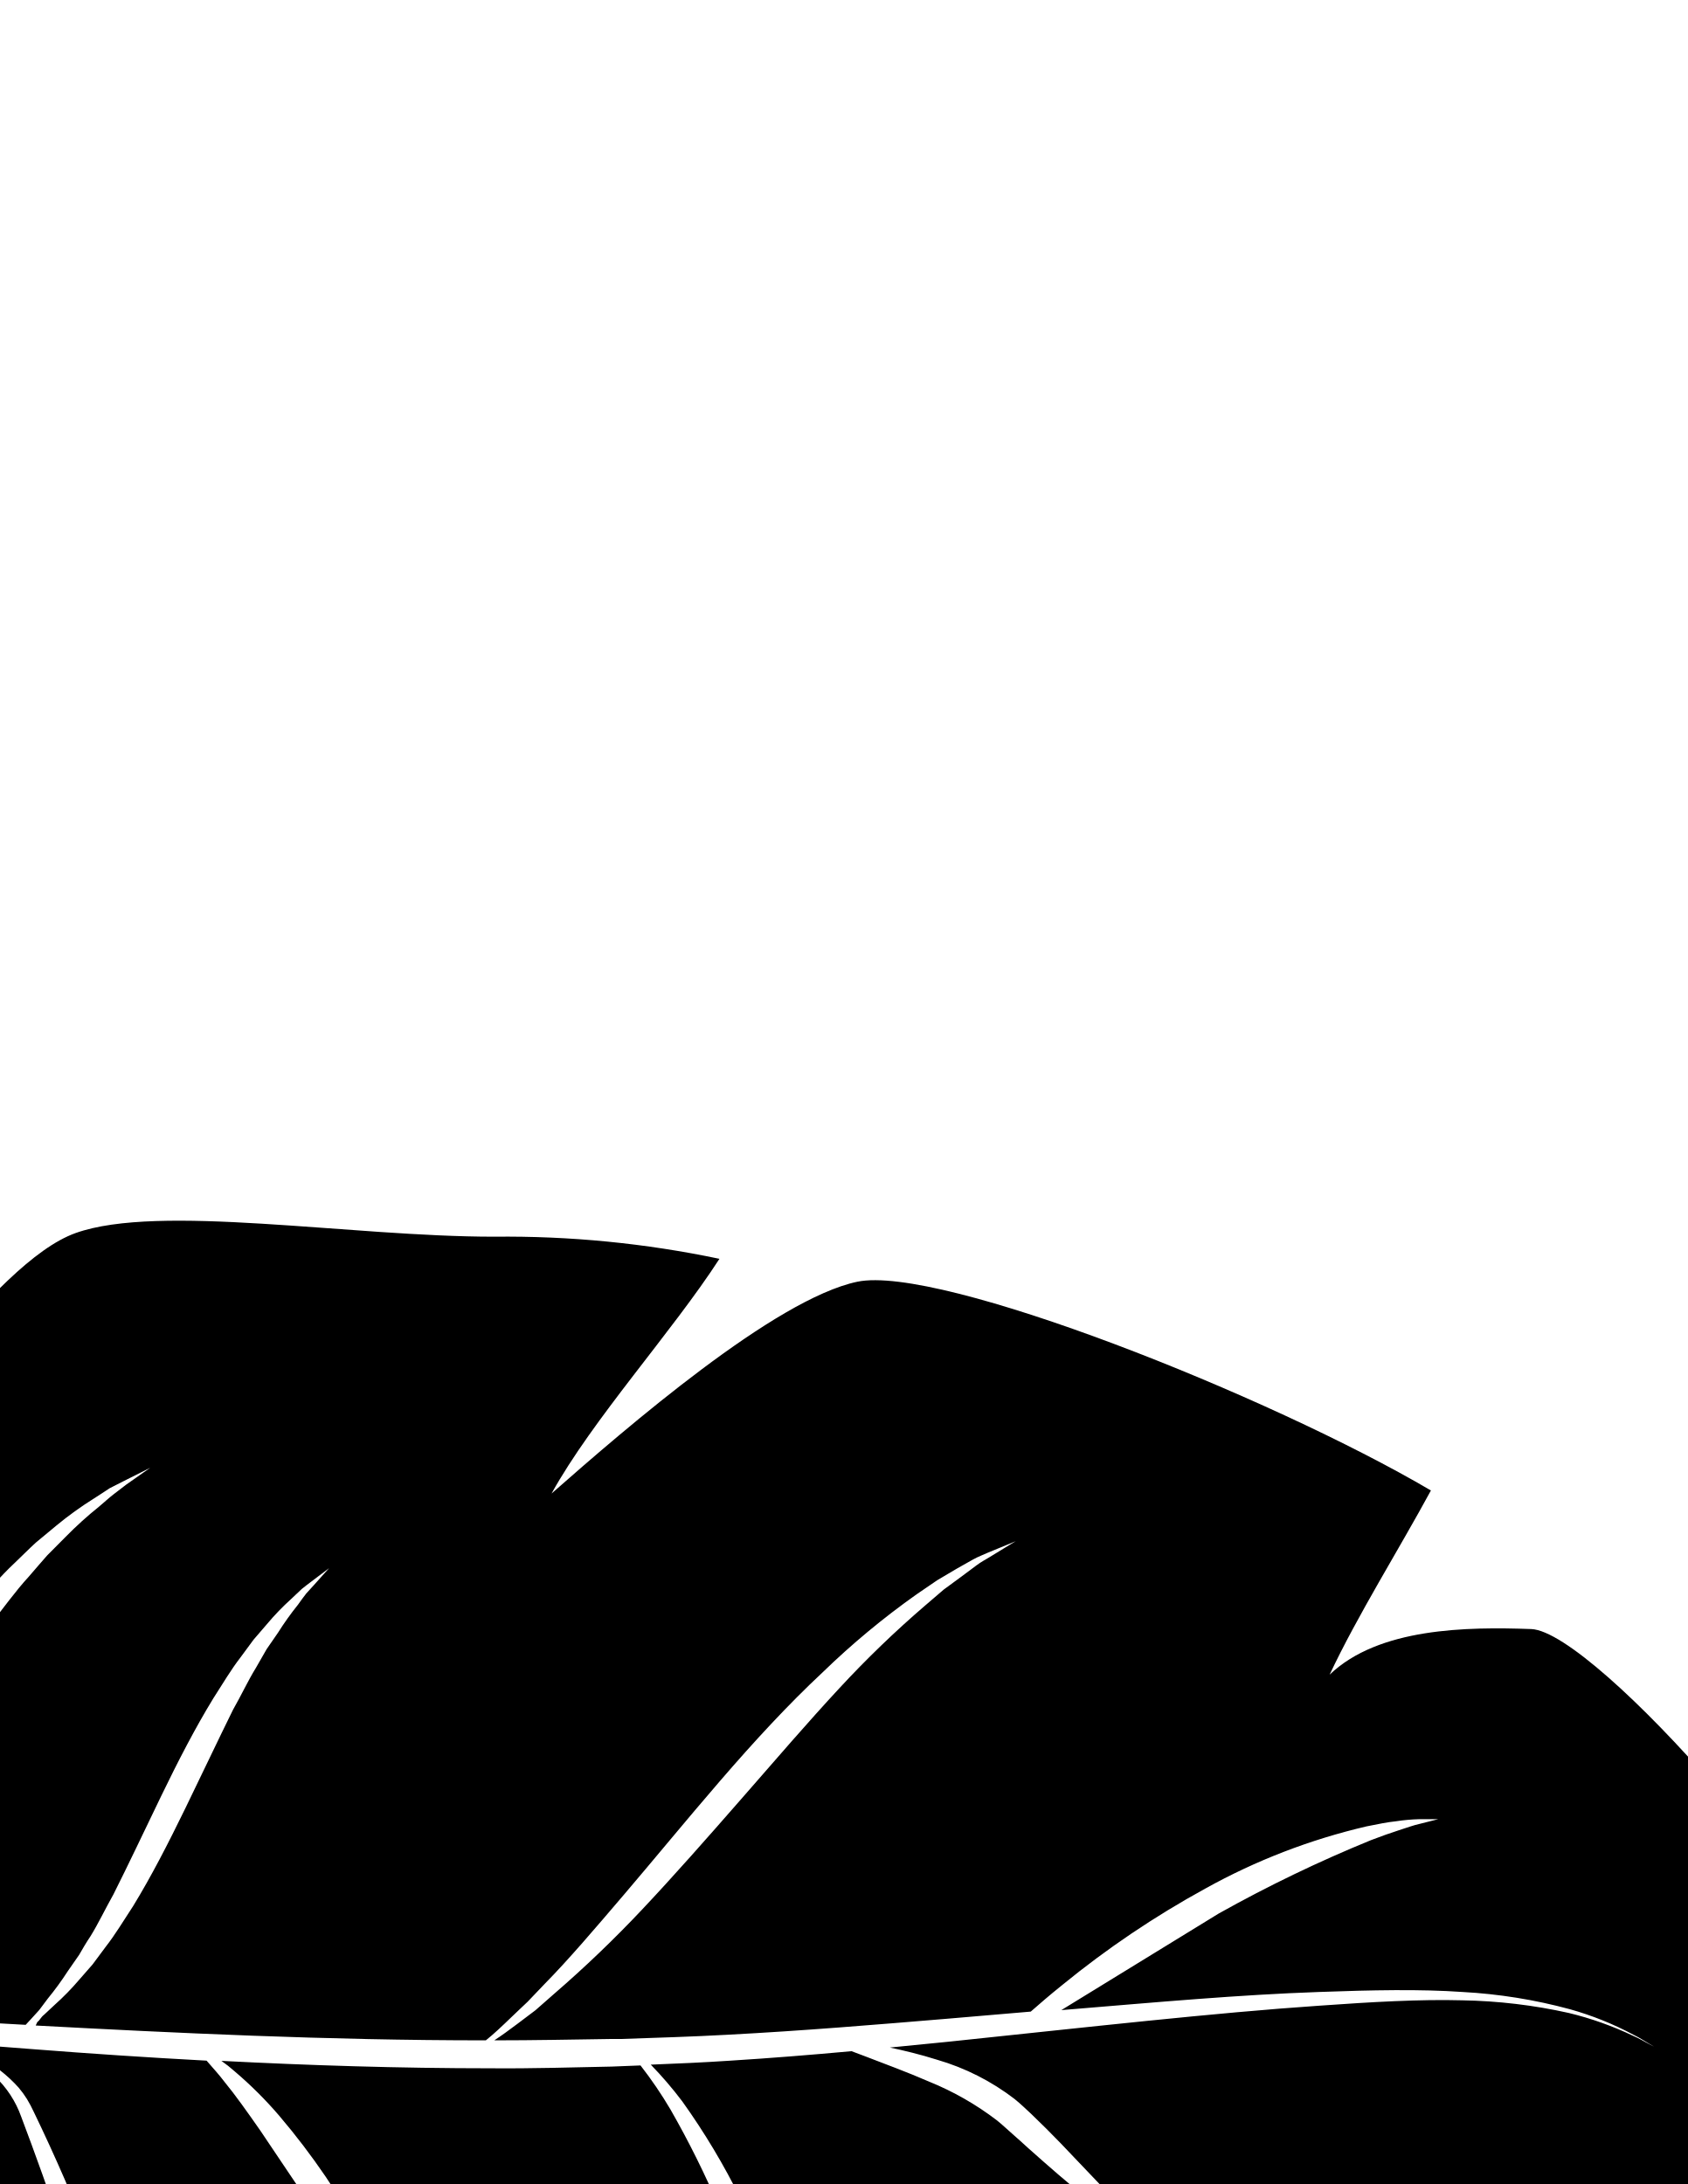
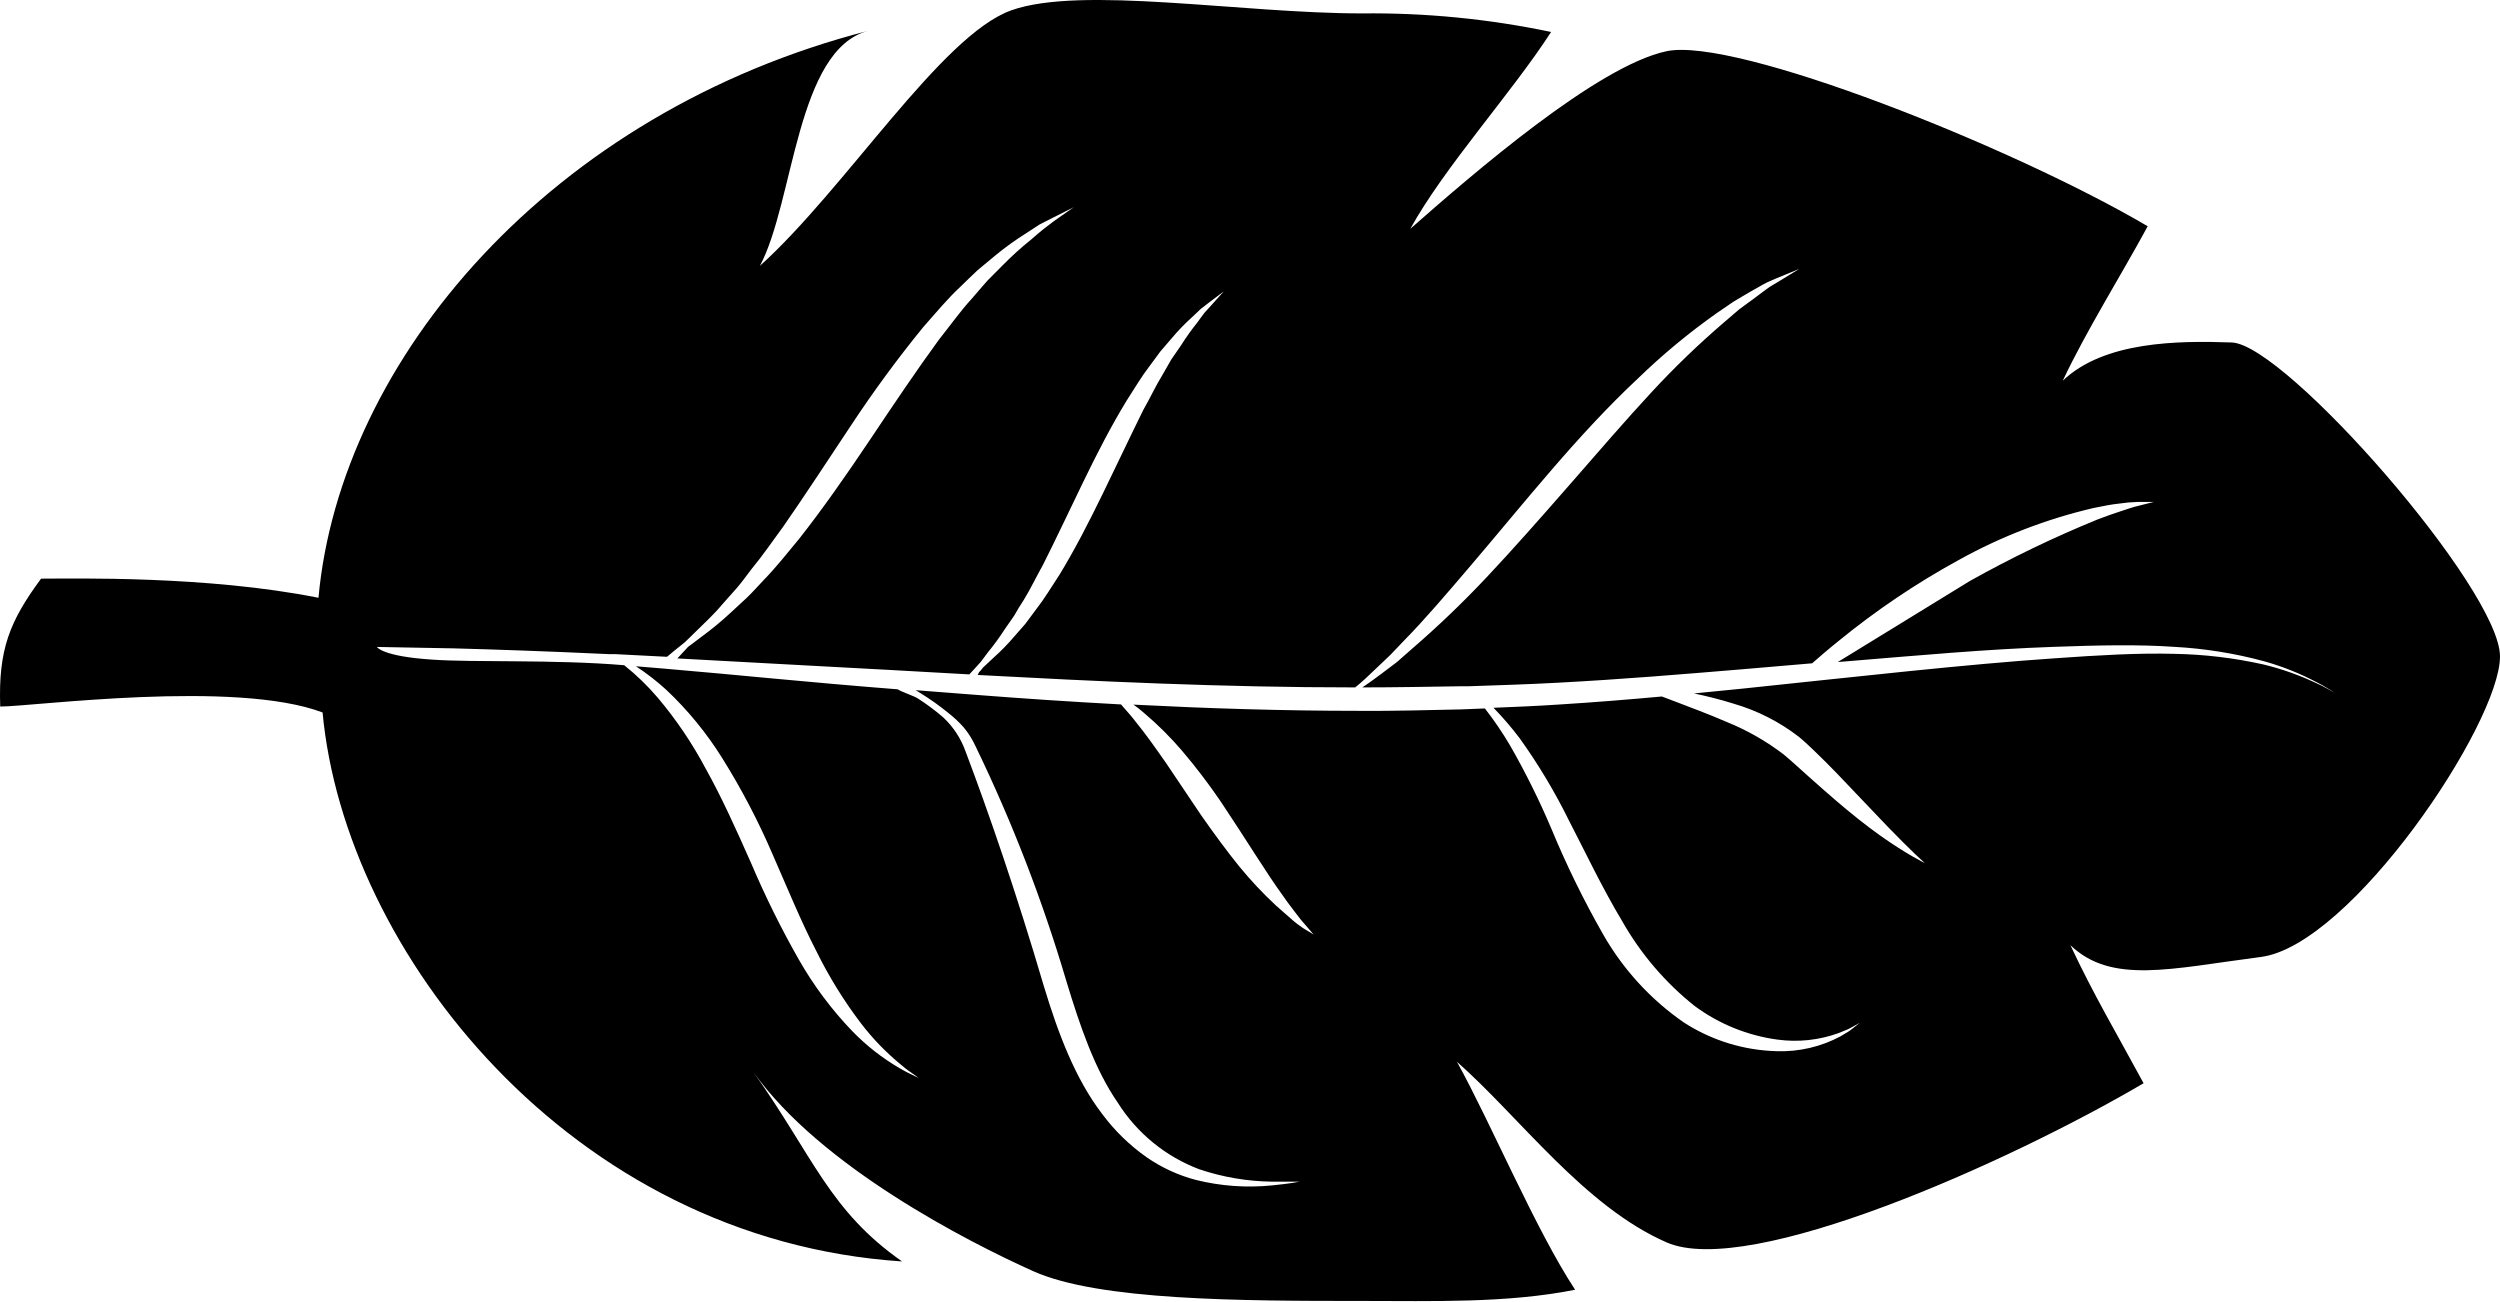
- <svg xmlns="http://www.w3.org/2000/svg" version="1.1" id="svg1" width="816" height="1056" viewBox="0 0 816 1056">
+ <svg xmlns="http://www.w3.org/2000/svg" version="1.1" id="svg1" width="1441.333" height="750.132" viewBox="0 0 1441.333 750.132">
  <defs id="defs1" />
-   <g id="g1">
+   <g id="g1" transform="translate(546.4335,-590.2271)">
    <g id="group-R5">
      <path id="path2" d="m 2201.67,-1097.95 c 272.16,-239.9 549.7,-624.98 906.65,-780.91 356.95,-155.94 1478.27,344.95 2062.29,688.26 -115.81,214.252 -215.49,381.354 -316.41,596.846 178.26,-170.41 433.05,-101.336 823.51,-50.875 390.45,50.461 1034.04,1009.641 1034.04,1299.582 0,289.945 -927.74,1349.217 -1159.78,1357.497 -232.04,8.27 -552.59,5.37 -730.86,-165.45 101.33,215.49 251.89,454.98 367.29,667.99 -583.61,343.3 -1781.45,819.79 -2080.08,756.92 -298.63,-62.87 -835.92,-528.19 -1108.49,-768.09 148.49,268.85 438.02,586.93 608.84,851.23 -268.56,56.44 -542.48,83.35 -816.89,80.24 -522.81,0 -1215.62,121.19 -1517.561,13.23 C -27.723,3340.57 -441.754,2677.96 -812.352,2343.75 -664.277,2621.7 -655.18,3280.18 -342.898,3360.42 -1715.69,3007.61 -2626.89,1939.23 -2721.2,908.504 c -482.68,96.376 -1056.37,82.723 -1199.48,82.723 -135.25,-183.649 -185.3,-305.25 -176.62,-553.008 142.29,0 1015.85,117.469 1393.89,-25.645 95.13,-1030.316 1069.61,-2279.444 2505.691,-2373.744 -315.176,220.46 -384.25,454.98 -641.933,817.72 289.531,-407 924.019,-731.69 1208.175,-859.5 284.157,-127.8 900.447,-129.04 1423.257,-129.04 305.25,0 625.8,-10.35 920.71,48.39 -172.48,263.06 -361.92,716.38 -510.82,985.65 z m -1128.76,-510.82 c -76.176,20.01 -148.265,53.18 -213.012,98.03 -73.886,51.87 -138.964,115.27 -192.746,187.78 C 550.93,-1171.16 476.891,-974.281 416.09,-773.262 297.797,-370.813 174.535,-13.863 76.922,243.82 57.031,299.898 23.98,350.395 -19.449,391.066 c -33.793,29.215 -69.59,56.032 -107.125,80.243 -13.239,10.754 -79.004,32.261 -89.758,41.363 -395.418,31.019 -696.117,62.871 -1007.988,89.34 l -124.08,10.34 c 46.31,-30.414 90.15,-64.438 131.11,-101.75 93.58,-88.211 175.33,-188.172 243.212,-297.391 82.488,-132.188 154.801,-270.461 216.324,-413.613 65.762,-150.145 124.082,-292.43 188.609,-417.34 54.457,-110.969 119.563,-216.383 194.399,-314.766 50.937,-66.344 109.367,-126.582 174.133,-179.512 22.336,-19.85 41.359,-31.43 55.011,-41.36 l 19.438,-14.48 -21.922,10.76 c -21.121,9.61 -41.695,20.38 -61.629,32.26 -74.555,43.7 -142.867,97.26 -203.086,159.246 -88.961,92.625 -166.195,195.84 -229.969,307.317 -76.894,135.023 -145.945,274.371 -206.808,417.339 -65.766,148.903 -129.461,289.532 -197.292,410.719 -57.86,109.086 -127.19,211.692 -206.81,306.078 -43.86,51.606 -92.62,98.84 -145.59,141.043 -304.01,25.645 -651.04,11.168 -832.62,24.403 -214.66,14.062 -236.58,54.597 -236.58,54.597 l 334.2,-6.203 c 167.93,-4.551 394.18,-11.996 667.57,-24.816 h 27.31 l 217.14,-11.168 h 8.69 l 32.26,26.887 44.26,35.57 c 15.3,14.062 31.02,30.605 48.39,47.152 34.33,34.328 75.28,70.727 114.162,117.465 l 63.281,71.145 c 21.508,25.23 41.363,52.946 64.109,82.726 45.5,54.59 88.516,117.88 136.082,182.4 91.825,131.94 188.61,280.43 292.012,435.95 97.469,147.8 202.387,290.54 314.352,427.68 54.597,61.63 104.23,121.61 158,171.65 26.473,25.23 51.289,50.46 76.105,73.21 l 75.277,62.46 c 43.157,35.63 88.614,68.38 136.083,98.03 20.265,13.23 41.359,26.47 57.078,37.22 l 51.289,26.06 95.543,47.98 -87.274,-61.21 -46.324,-35.58 c -16.543,-12.82 -33.09,-28.12 -51.703,-43.84 -42.543,-34.09 -83.012,-70.69 -121.188,-109.61 l -67.007,-67.42 c -21.922,-24.4 -43.844,-50.87 -67.418,-77.76 -47.981,-52.11 -92.239,-114.57 -141.871,-177.02 -94.719,-129.47 -193.161,-275.89 -296.976,-431 -103.816,-155.1 -206.809,-302.35 -308.145,-430.98 -52.117,-62.87 -100.507,-124.09 -151.382,-176.204 -25.231,-26.473 -48.395,-52.942 -72.797,-76.52 l -71.559,-66.179 c -40.891,-37.93 -83.988,-73.426 -129.048,-106.297 -19.85,-14.891 -37.64,-28.953 -55.01,-41.364 l -46.32,-50.046 c 372.249,-21.094 779.249,-41.364 1262.355,-69.075 l 20.265,21.922 28.953,31.848 31.024,41.363 c 25.98,31.695 50.148,64.84 72.383,99.266 l 41.359,59.562 c 12.41,21.922 25.645,44.258 41.363,67.832 28.125,45.5 52.942,98.028 82.723,150.972 54.598,108.37 111.676,229.56 173.305,356.95 61.629,127.39 124.086,248.17 189.437,354.88 33.918,52.53 63.699,103.41 98.028,147.66 16.546,21.93 32.261,43.85 47.566,64.53 l 48.394,56.25 c 27.313,32.65 56.895,63.33 88.515,91.82 l 37.64,35.58 c 12.41,9.92 23.99,19.02 34.74,26.88 l 64.52,48.81 -53.77,-59.98 -28.95,-31.85 c -9.51,-12.4 -19.85,-26.05 -30.6,-41.36 -25.88,-32.25 -49.91,-65.95 -71.97,-100.92 l -41.367,-59.98 c -12.41,-21.92 -25.644,-44.25 -38.879,-67.83 -28.129,-45.5 -52.531,-98.44 -82.722,-151.38 C 791.238,1611.24 734.16,1490.05 672.117,1362.65 610.074,1235.26 548.031,1114.48 482.68,1007.77 448.352,955.656 418.156,904.781 383.828,860.938 l -47.98,-64.528 -48.809,-55.836 c -27.551,-32.308 -57.262,-62.711 -88.926,-90.996 l -38.054,-35.57 c -12.821,-9.93 -14.063,-18.613 -24.817,-26.887 l -5.789,-12.406 c 501.719,-26.887 1053.477,-53.774 1632.137,-53.774 27.29,21.508 58.31,50.875 93.89,85.207 17.78,17.372 37.22,35.157 57.49,54.598 l 61.21,64.109 c 87.28,88.516 183.23,201.43 289.53,325.935 106.31,124.5 221.7,265.54 346.61,410.3 124.92,144.77 248.18,278.37 372.26,394.18 106.24,103.13 220.33,197.86 341.23,283.33 l 74.46,50.87 69.9,41.37 60.8,34.32 c 18.61,10.34 37.64,16.97 53.35,24.41 l 100.51,41.36 c 0,0 -33.5,-19.85 -93.06,-56.66 -14.48,-9.11 -31.85,-17.79 -48.81,-30.61 l -55.42,-41.36 -63.7,-46.75 -67,-57.49 C 3245.19,2003.91 3141.06,1903.51 3042.97,1797.36 2931.29,1677 2813.41,1540.09 2688.09,1396.57 2562.76,1253.05 2442.4,1116.55 2328.65,995.773 2227.56,888.316 2120.98,786.152 2009.34,689.699 l -67.83,-59.562 -64.11,-48.391 c -31.44,-23.578 -59.56,-44.258 -85.21,-60.805 143.53,0 284.99,2.899 424.37,4.965 h 35.57 c 129.88,4.551 258.93,8.274 385.08,15.305 275.47,14.477 541.43,36.812 794.97,57.906 l 305.25,26.059 c 30.2,26.469 68.25,59.558 114.16,96.371 161.66,132.16 335.15,249.156 518.26,349.503 183.63,102.15 380.62,178.16 585.27,225.84 41.36,8.27 75.28,15.3 107.54,18.61 27.39,4.18 55.02,6.67 82.72,7.45 h 69.49 l -67.01,-16.96 c -21.5,-4.55 -47.15,-14.06 -76.93,-23.58 -29.78,-9.51 -63.28,-21.51 -100.09,-35.57 -189.21,-77.25 -373.48,-166.07 -551.77,-265.953 L 3848.28,630.551 c 364.4,30.195 641.52,55.426 933.53,65.765 192.75,7.032 367.71,10.754 521.58,0 131.43,-7.093 261.75,-28.027 388.79,-62.457 80.08,-22.394 157.47,-53.461 230.8,-92.648 25.65,-12.41 43.43,-25.231 56.25,-32.262 l 18.62,-11.168 -19.44,10.34 c -12.82,6.203 -31.02,18.199 -57.08,29.367 -74.55,35.559 -152.6,63.282 -232.87,82.723 -127.02,28.371 -256.6,43.754 -386.73,45.91 -151.8,4.137 -325.52,-5.789 -517.02,-19.437 -383.84,-26.059 -838.82,-77.762 -1345.5,-130.704 l -212.6,-21.093 c 52.53,-11.168 109.61,-24.821 171.24,-44.258 101.67,-29.508 196.92,-77.766 280.85,-142.285 23.16,-18.614 41.36,-36.813 60.8,-54.598 l 55.01,-53.769 C 3830.5,163.992 3864,129.246 3895.43,95.746 l 168.34,-176.613 c 48.4,-50.047 88.52,-89.758 116.65,-116.641 l 44.25,-41.363 c 0,0 -19.44,9.516 -53.77,29.367 -34.33,19.856 -82.72,49.633 -140.21,90.582 -57.49,40.949 -124.09,93.477 -193.58,153.453 -35.15,30.191 -71.55,62.457 -108.78,95.543 -18.61,16.961 -37.22,33.918 -56.66,50.875 -19.44,16.961 -38.47,35.16 -56.67,49.637 -75.37,57.672 -158.14,104.969 -246.1,140.629 -82.72,35.984 -160.48,64.109 -225.42,89.34 l -55.84,21.093 c -144.76,-13.234 -292.84,-25.23 -445.05,-34.742 -93.06,-6.203 -187.78,-10.34 -282.91,-14.062 40.8,-41.961 78.93,-86.446 114.16,-133.184 80.29,-112.16 151.26,-230.715 212.18,-354.473 71.14,-137.321 142.69,-289.531 232.04,-438.433 79.68,-139.703 185.24,-262.949 311.04,-363.152 105.35,-77.981 228.71,-128.063 358.6,-145.592 88.94,-12.1 179.5,-2.45 263.89,28.123 l 41.36,16.957 c 11.17,4.965 19.85,11.168 27.71,14.89 l 22.75,12.825 -20.68,-16.547 c -6.62,-4.961 -14.89,-12.406 -25.23,-19.438 l -37.64,-22.75 c -84.09,-44.95 -178.5,-67.05 -273.81,-64.11 -143.31,3.32 -282.89,46.27 -403.28,124.083 -143.41,99.254 -262.7,229.434 -349.09,380.941 -83.77,146.84 -158.23,298.797 -222.94,454.981 -52.65,124.41 -112.73,245.543 -179.92,362.738 -32.67,55.352 -68.87,108.543 -108.37,159.242 l -104.23,-4.132 c -143.53,-2.899 -289.54,-7.446 -436.37,-6.208 -337.51,0 -665.09,10.754 -979.03,26.887 16.45,-11.449 32.196,-23.883 47.153,-37.226 58.226,-49.395 112.445,-103.336 162.137,-161.309 60.03,-70.559 116.23,-144.285 168.34,-220.871 55.01,-82.723 104.23,-158.828 149.32,-229.145 45.08,-70.316 86.86,-133.183 124.08,-184.472 17.79,-26.059 35.99,-48.395 50.88,-68.66 14.89,-20.27 28.95,-37.227 41.36,-50.875 l 35.57,-41.364 -47.15,28.539 c -14.89,10.34 -33.09,23.578 -52.53,41.364 -19.44,17.785 -41.36,35.156 -65.77,57.906 -55.27,51.687 -107.08,106.957 -155.1,165.445 -53.77,66.18 -109.2,141.871 -165.45,222.113 L 943.863,193.773 c -47.566,68.247 -90.996,129.461 -131.113,178.27 -19.027,25.23 -38.469,45.91 -55.012,65.352 l -8.687,9.925 c -215.906,11.582 -425.199,25.645 -626.215,41.36 l -261.82,20.269 23.578,-14.476 C -74.93,469.426 -36.105,441.793 0.816,411.746 24.812,393.086 47.098,372.32 67.41,349.707 78.473,336.676 88.566,322.852 97.606,308.344 106.754,293.246 115.039,277.641 122.422,261.605 279.227,-63.016 409.391,-399.844 511.637,-745.551 c 60.386,-199.777 124.082,-385.489 223.765,-529.839 82.914,-131.32 206.325,-232.08 351.578,-287.06 101.47,-34.24 207.67,-52.38 314.76,-53.76 38.46,0 68.24,0 88.51,0 h 31.02 l -30.61,-5.38 c -19.85,-2.89 -49.63,-7.03 -88.09,-10.75 -110.43,-11.14 -221.94,-3.17 -329.66,23.57" style="fill:#000000;fill-opacity:1;fill-rule:nonzero;stroke:none" transform="matrix(0.1333333,0,0,-0.1333333,0,1056)" />
    </g>
  </g>
</svg>
